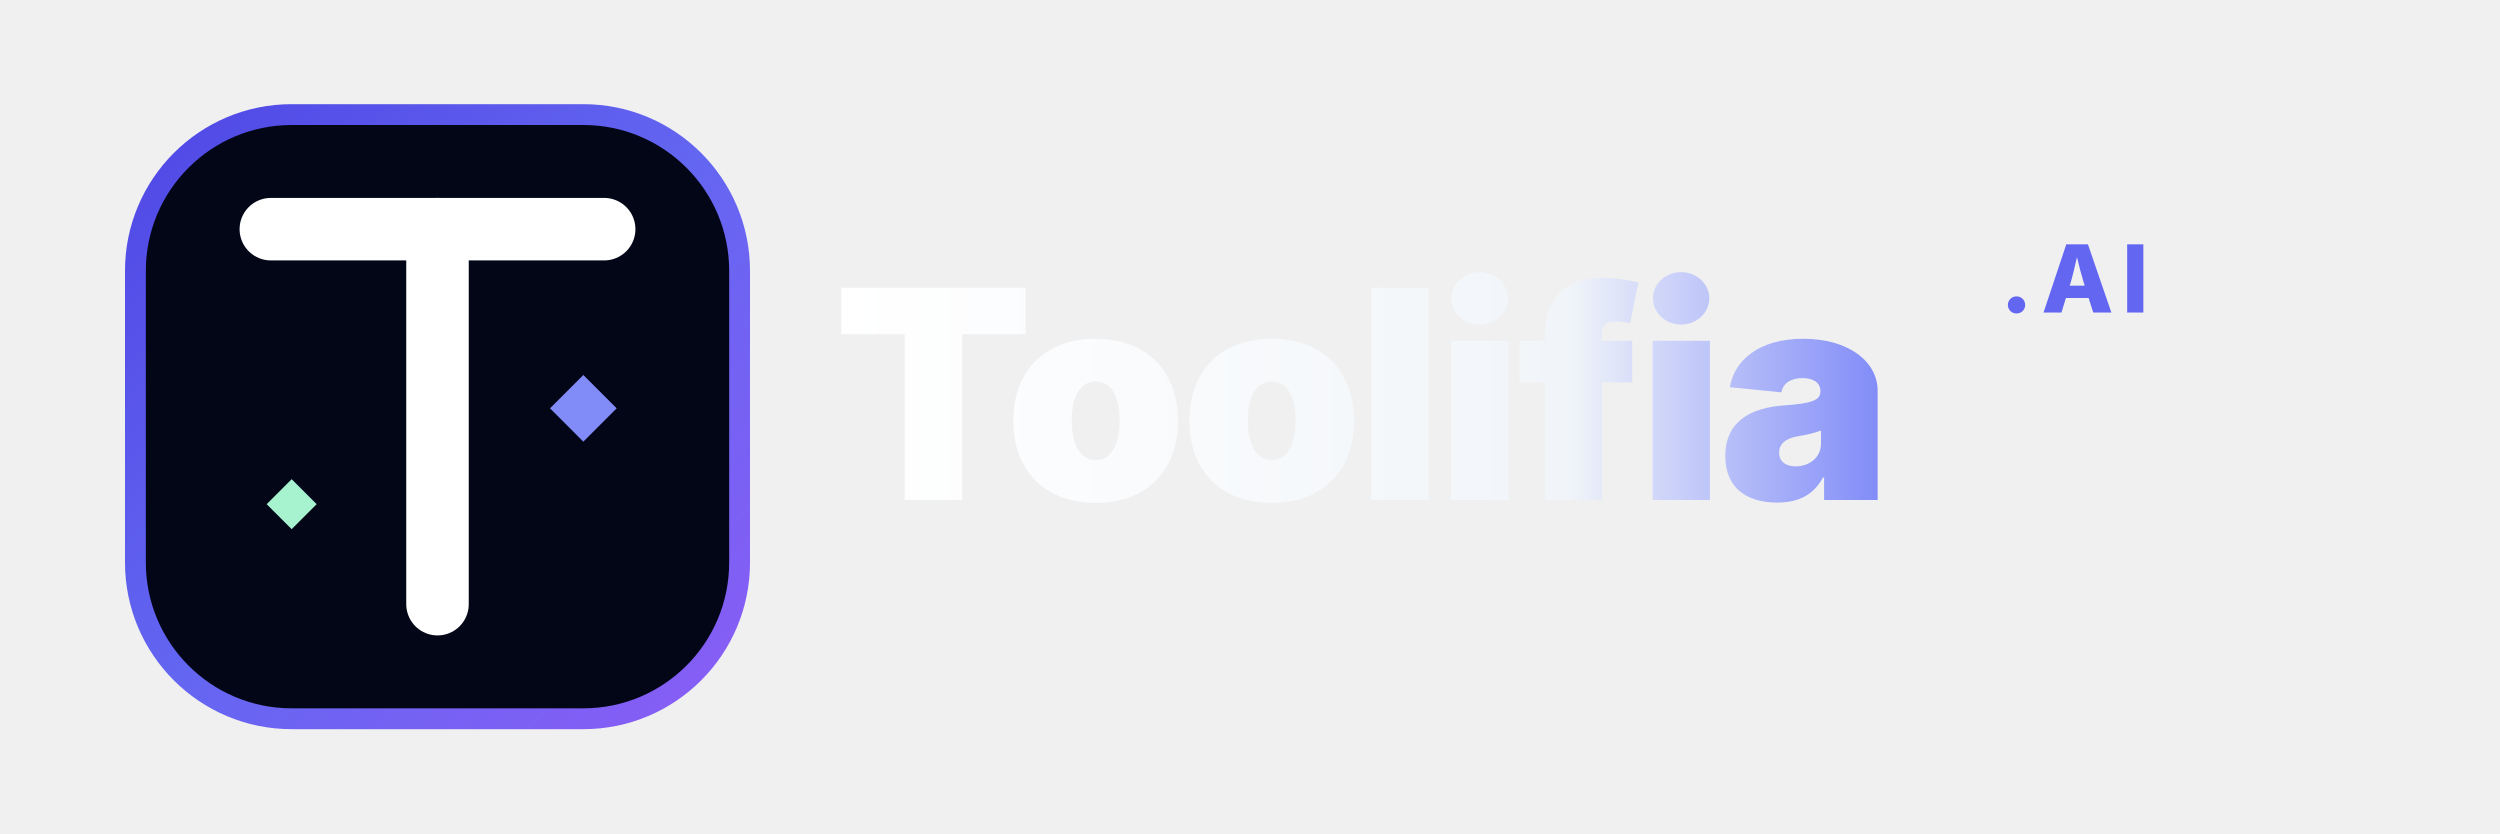
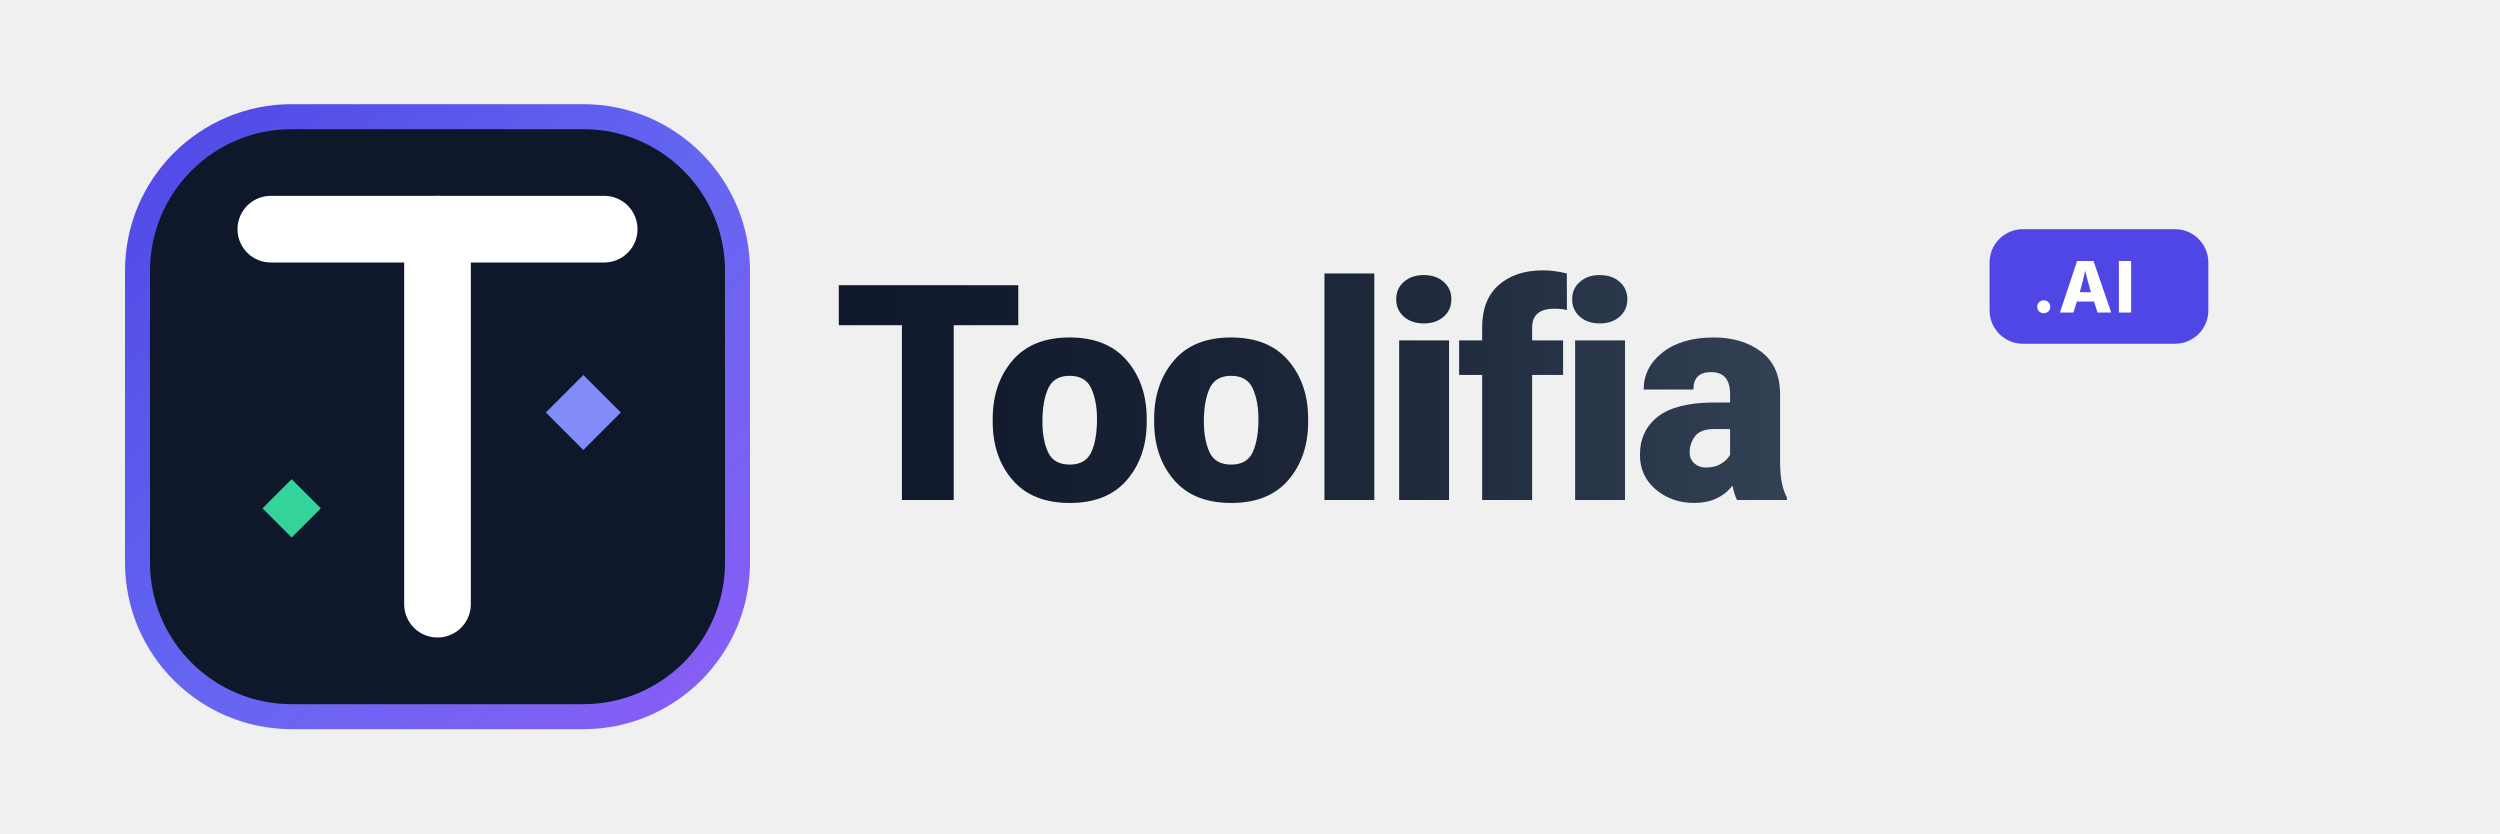
<svg xmlns="http://www.w3.org/2000/svg" viewBox="0 0 1200 400" width="1200" height="400">
  <defs>
    <linearGradient id="logoBg" x1="0%" y1="0%" x2="100%" y2="100%">
      <stop offset="0%" stop-color="#4f46e5" />
      <stop offset="50%" stop-color="#6366f1" />
      <stop offset="100%" stop-color="#8b5cf6" />
    </linearGradient>
    <linearGradient id="textGrad" x1="0%" y1="0%" x2="100%" y2="0%">
-       <stop offset="0%" stop-color="#ffffff" />
-       <stop offset="70%" stop-color="#f1f5f9" />
-       <stop offset="100%" stop-color="#818cf8" />
+       <stop offset="0%" stop-color="#0f172a" />
+       <stop offset="60%" stop-color="#1e293b" />
+       <stop offset="100%" stop-color="#334155" />
    </linearGradient>
  </defs>
  <g transform="translate(60, 50)">
    <rect width="300" height="300" rx="80" fill="url(#logoBg)" />
-     <rect x="10" y="10" width="280" height="280" rx="70" fill="#020617" />
-     <path d="M150 60v180" stroke="#ffffff" stroke-width="30" stroke-linecap="round" />
-     <path d="M70 60h160" stroke="#ffffff" stroke-width="30" stroke-linecap="round" />
-     <polygon points="220,130 236,146 220,162 204,146" fill="#818cf8" />
-     <polygon points="80,180 92,192 80,204 68,192" fill="#a7f3d0" />
+     <rect x="12" y="12" width="276" height="276" rx="68" fill="#0f172a" />
+     <path d="M150 60v180" stroke="#ffffff" stroke-width="32" stroke-linecap="round" />
+     <path d="M70 60h160" stroke="#ffffff" stroke-width="32" stroke-linecap="round" />
+     <polygon points="220,130 238,148 220,166 202,148" fill="#818cf8" />
+     <polygon points="80,180 94,194 80,208 66,194" fill="#34d399" />
  </g>
-   <text x="400" y="240" font-family="system-ui, -apple-system, sans-serif" font-weight="900" font-size="140" fill="url(#textGrad)" letter-spacing="-3">Toolifia</text>
-   <text x="960" y="150" font-family="system-ui, -apple-system, sans-serif" font-weight="800" font-size="45" fill="#6366f1" letter-spacing="4">.AI</text>
+   <text x="400" y="240" font-family="system-ui, -apple-system, BlinkMacSystemFont, 'Segoe UI', Roboto, sans-serif" font-weight="900" font-size="145" fill="url(#textGrad)" letter-spacing="-4">Toolifia</text>
+   <rect x="955" y="110" width="105" height="55" rx="16" fill="#4f46e5" />
+   <text x="975" y="150" font-family="system-ui, -apple-system, sans-serif" font-weight="800" font-size="34" fill="#ffffff" letter-spacing="1">.AI</text>
</svg>
